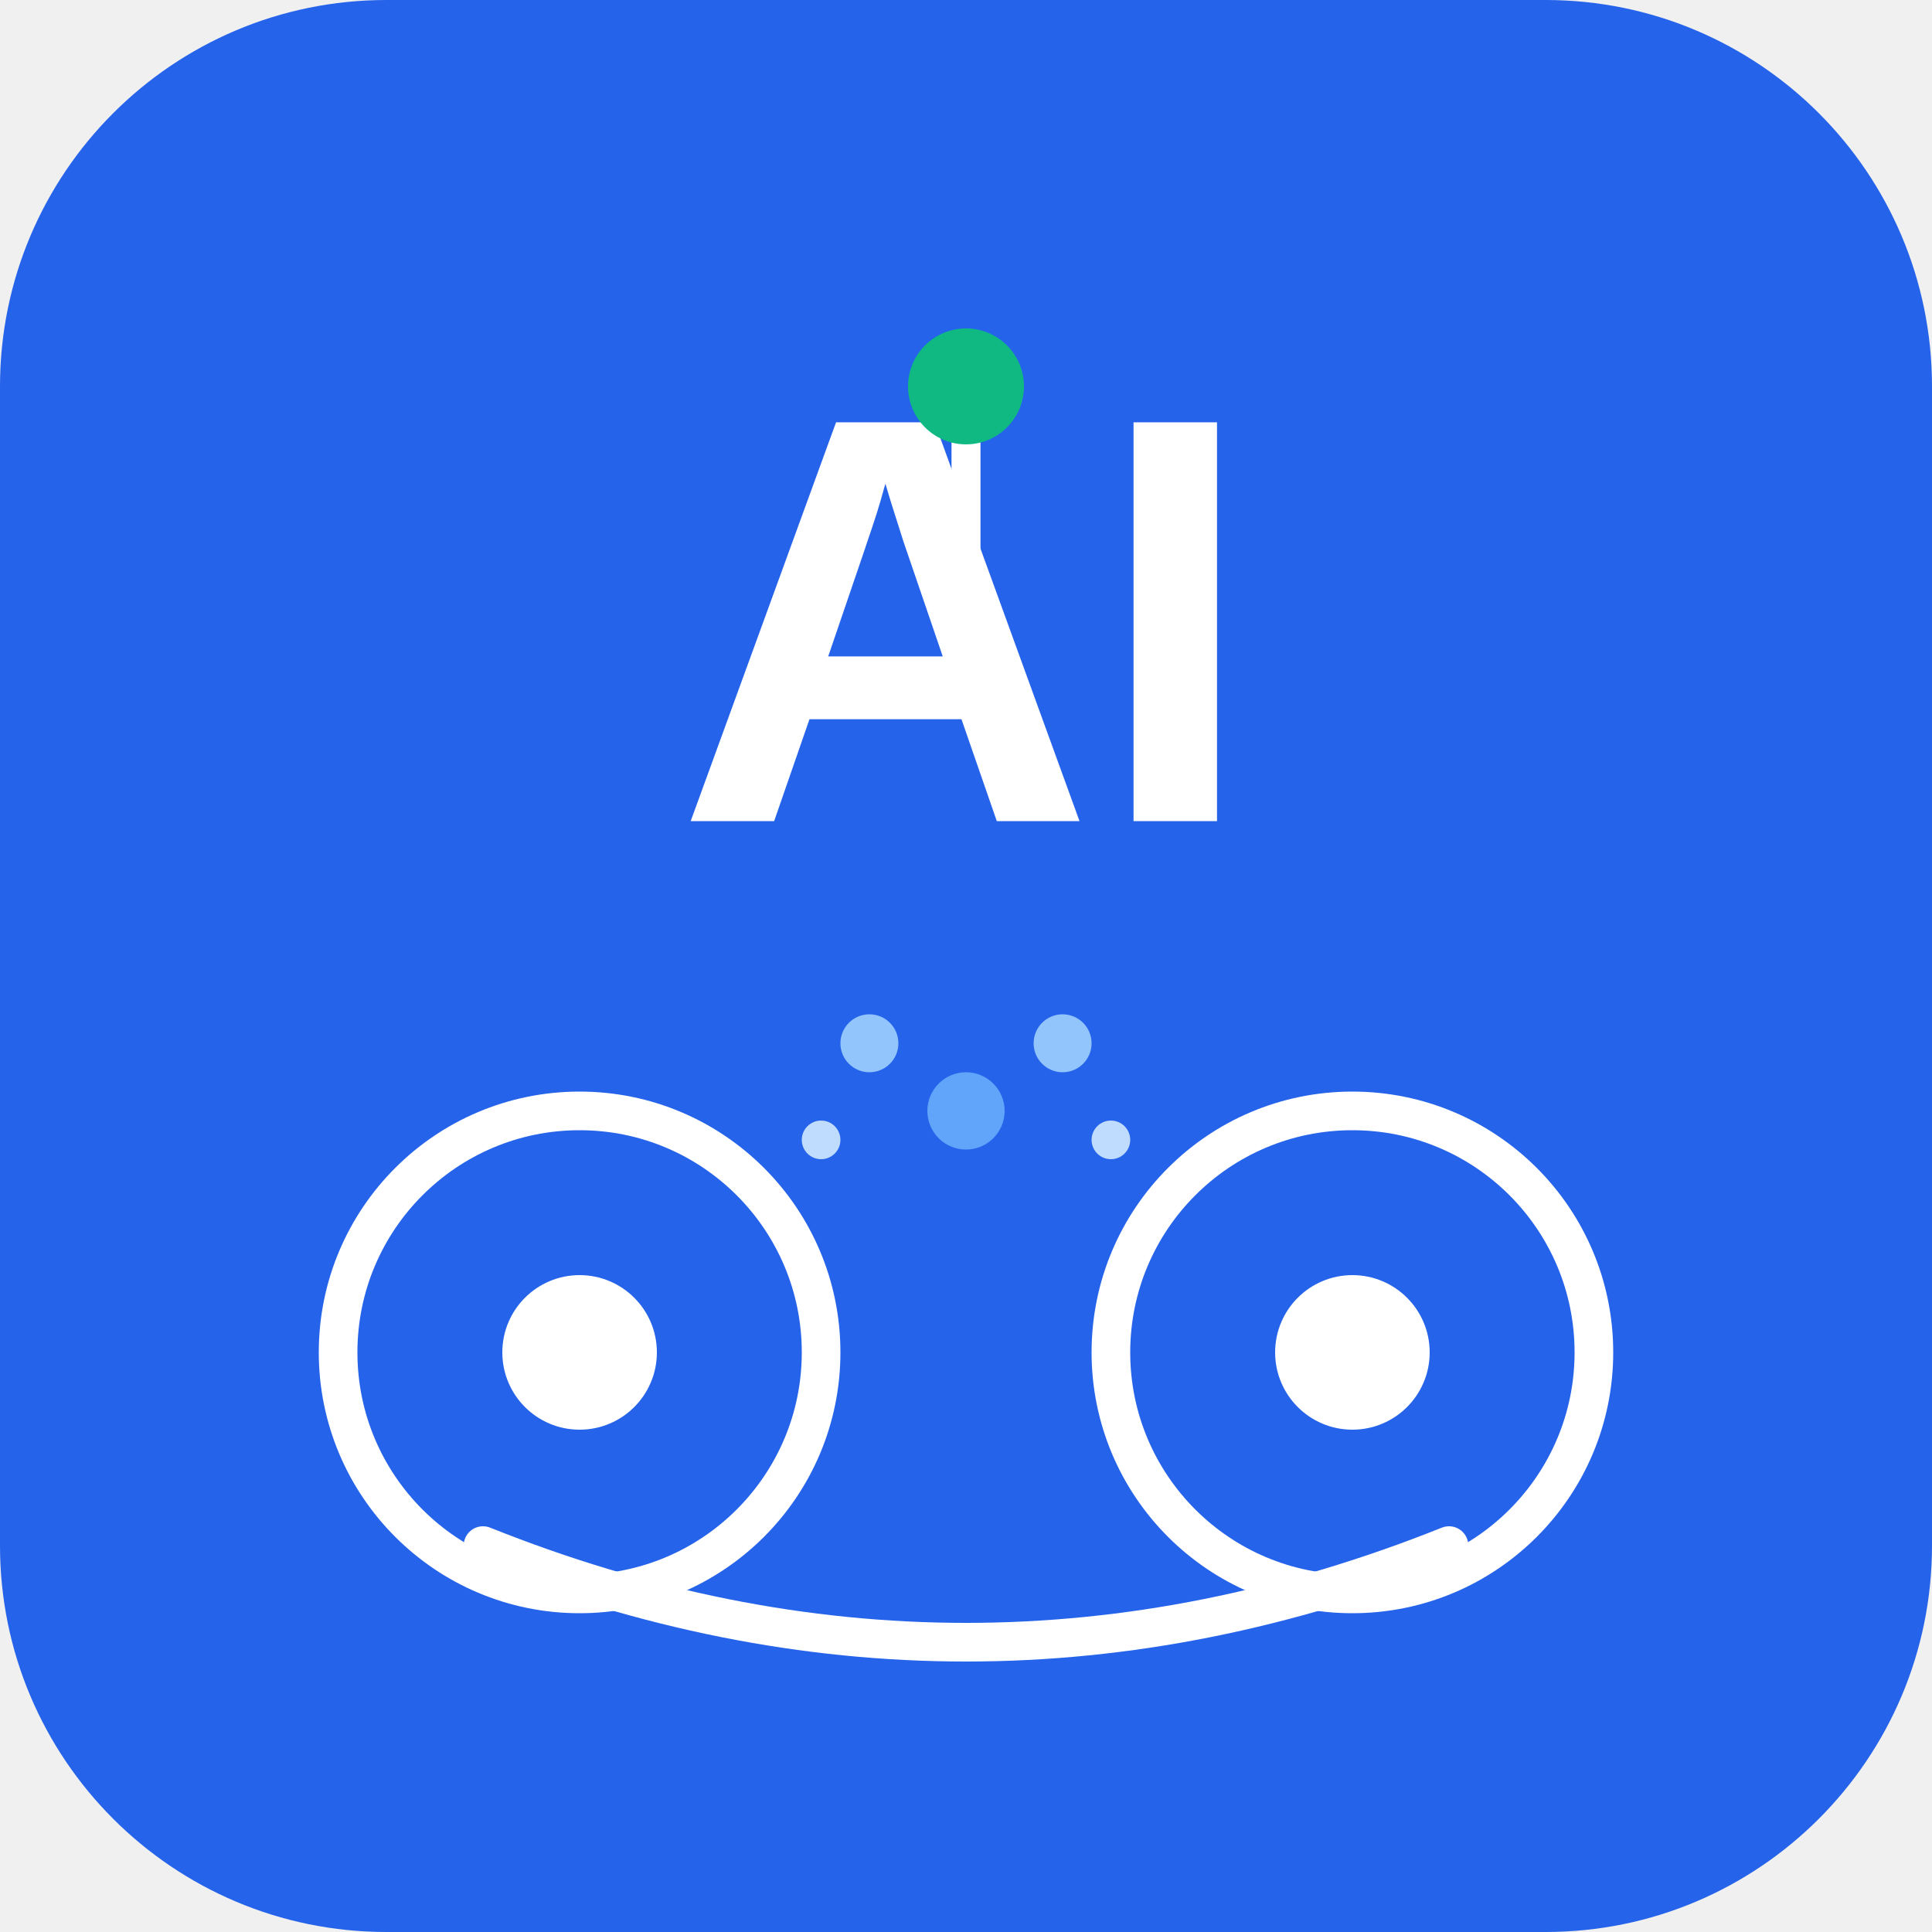
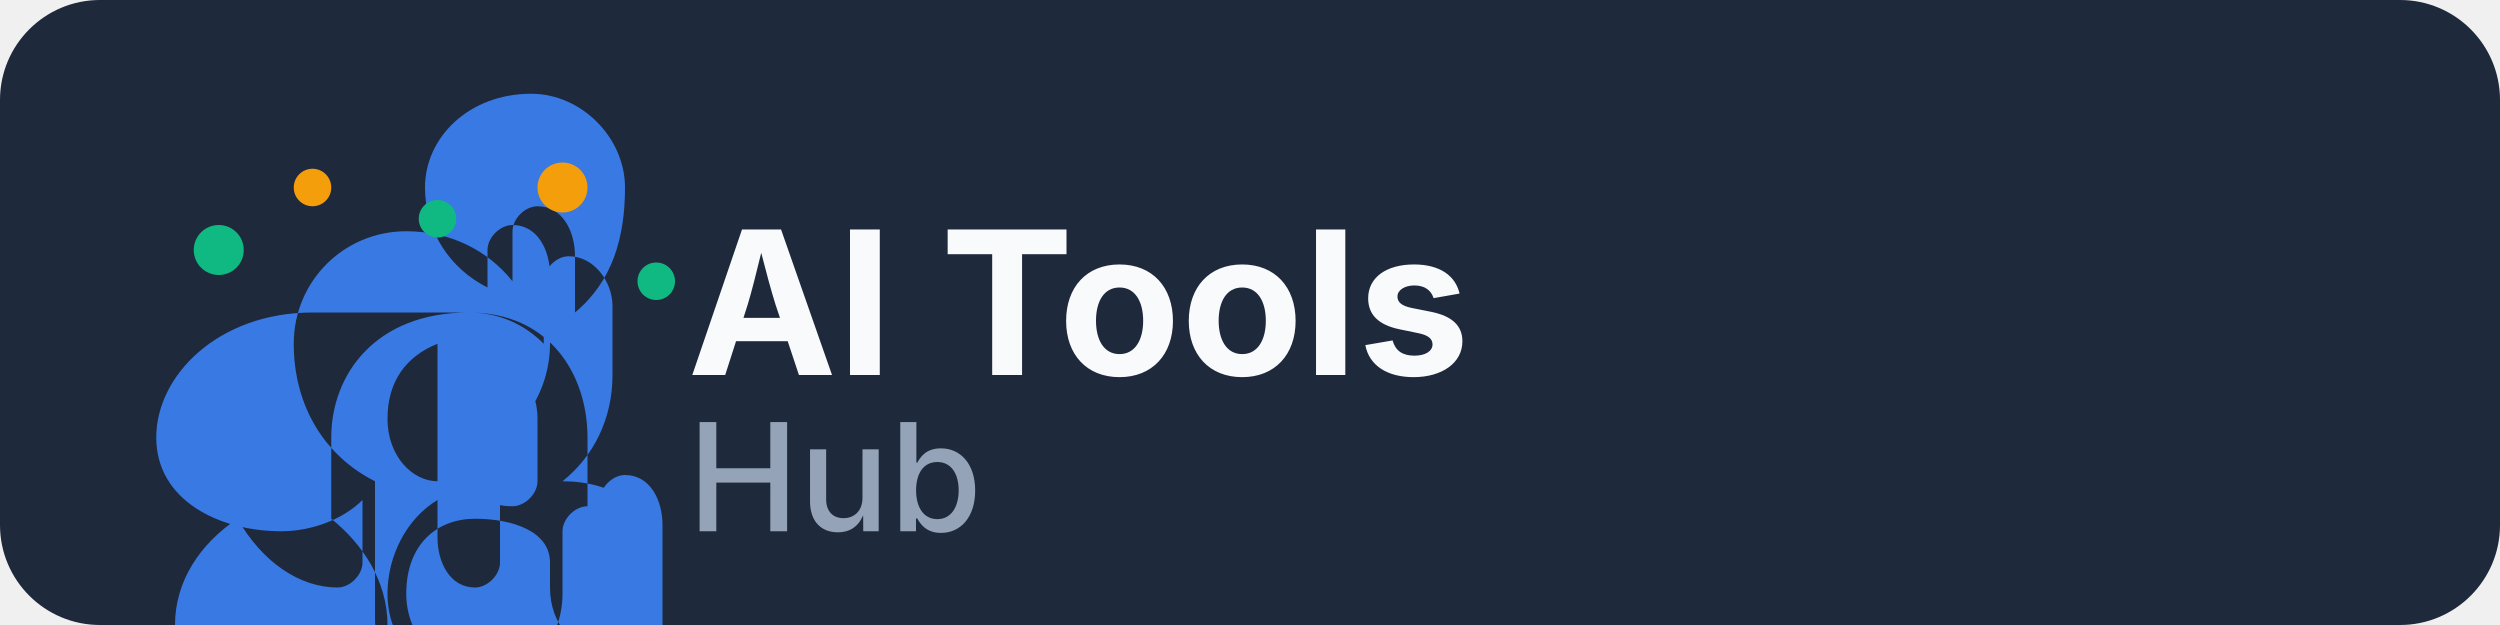
- <svg xmlns="http://www.w3.org/2000/svg" viewBox="0 0 200 200" width="200" height="200">
-   <rect width="200" height="200" rx="40" fill="#2563eb" />
-   <text x="100" y="85" font-family="Arial, sans-serif" font-size="60" font-weight="bold" fill="white" text-anchor="middle">AI</text>
-   <circle cx="60" cy="140" r="25" fill="none" stroke="white" stroke-width="4" />
-   <circle cx="140" cy="140" r="25" fill="none" stroke="white" stroke-width="4" />
-   <path d="M 50 160 Q 100 180 150 160" fill="none" stroke="white" stroke-width="4" stroke-linecap="round" />
-   <circle cx="60" cy="140" r="8" fill="white" />
-   <circle cx="140" cy="140" r="8" fill="white" />
-   <circle cx="100" cy="115" r="4" fill="#60a5fa" />
-   <circle cx="90" cy="108" r="3" fill="#93c5fd" />
-   <circle cx="110" cy="108" r="3" fill="#93c5fd" />
-   <circle cx="85" cy="118" r="2" fill="#bfdbfe" />
-   <circle cx="115" cy="118" r="2" fill="#bfdbfe" />
-   <line x1="100" y1="60" x2="100" y2="45" stroke="white" stroke-width="3" />
-   <circle cx="100" cy="40" r="6" fill="#10b981" />
+ <svg xmlns="http://www.w3.org/2000/svg" viewBox="0 0 400 100" fill="none">
+   <rect width="400" height="100" rx="16" fill="#1e293b" />
+   <g transform="translate(20, 15)">
+     <path d="M30 35 C15 35 5 45 5 55 C5 65 15 70 25 70 C30 70 35 68 38 65 L38 75 C38 77 36 79 34 79 C28 79 22 75 18 68 C12 72 8 78 8 85 C8 92 15 98 25 98 C35 98 42 92 42 85 C42 78 38 72 33 68 L33 55 C33 45 40 35 55 35 C60 35 64 37 67 40 L67 30 C67 28 69 26 71 26 C75 26 78 30 78 34 L78 45 C78 52 75 58 70 62 C78 62 85 66 85 75 C85 84 78 90 68 90 C60 90 53 86 50 80 L50 88 C50 90 48 92 46 92 C42 92 40 88 40 84 L40 62 C32 58 27 50 27 40 C27 30 35 22 45 22 C52 22 58 25 62 30 L62 22 C62 20 64 18 66 18 C70 18 72 22 72 26 L72 35 C78 30 80 23 80 15 C80 7 73 0 65 0 C55 0 48 7 48 15 C48 22 52 28 58 31 L58 25 C58 23 60 21 62 21 C66 21 68 25 68 29 L68 40 C68 48 63 55 56 58 L56 48 C56 46 58 44 60 44 C64 44 66 48 66 52 L66 62 C66 64 64 66 62 66 C55 66 50 60 50 52 L50 40 C45 42 42 46 42 52 C42 58 46 62 50 62 L50 52 C50 50 52 48 54 48 C58 48 60 52 60 56 L60 75 C60 77 58 79 56 79 C52 79 50 75 50 71 L50 65 C45 68 42 74 42 80 C42 88 48 94 56 94 C64 94 70 88 70 80 L70 70 C70 68 72 66 74 66 C78 66 80 70 80 74 L80 85 C80 87 78 89 76 89 C72 89 68 85 68 79 L68 75 C68 70 62 68 56 68 C50 68 45 72 45 80 C45 88 52 94 62 94 C70 94 76 89 76 80 L76 65 C76 63 78 61 80 61 C84 61 86 65 86 69 L86 85 C86 87 84 89 82 89 C78 89 74 85 74 79 L74 55 C74 45 68 35 55 35 L55 35 Z" fill="#3b82f6" opacity="0.9" />
+     <circle cx="15" cy="25" r="4" fill="#10b981" />
+     <circle cx="30" cy="15" r="3" fill="#f59e0b" />
+     <circle cx="50" cy="20" r="3" fill="#10b981" />
+     <circle cx="70" cy="15" r="4" fill="#f59e0b" />
+     <circle cx="85" cy="30" r="3" fill="#10b981" />
+   </g>
+   <text x="110" y="60" font-family="system-ui, -apple-system, sans-serif" font-size="32" font-weight="700" fill="#f8fafc">AI Tools</text>
+   <text x="110" y="85" font-family="system-ui, -apple-system, sans-serif" font-size="24" font-weight="500" fill="#94a3b8">Hub</text>
</svg>
